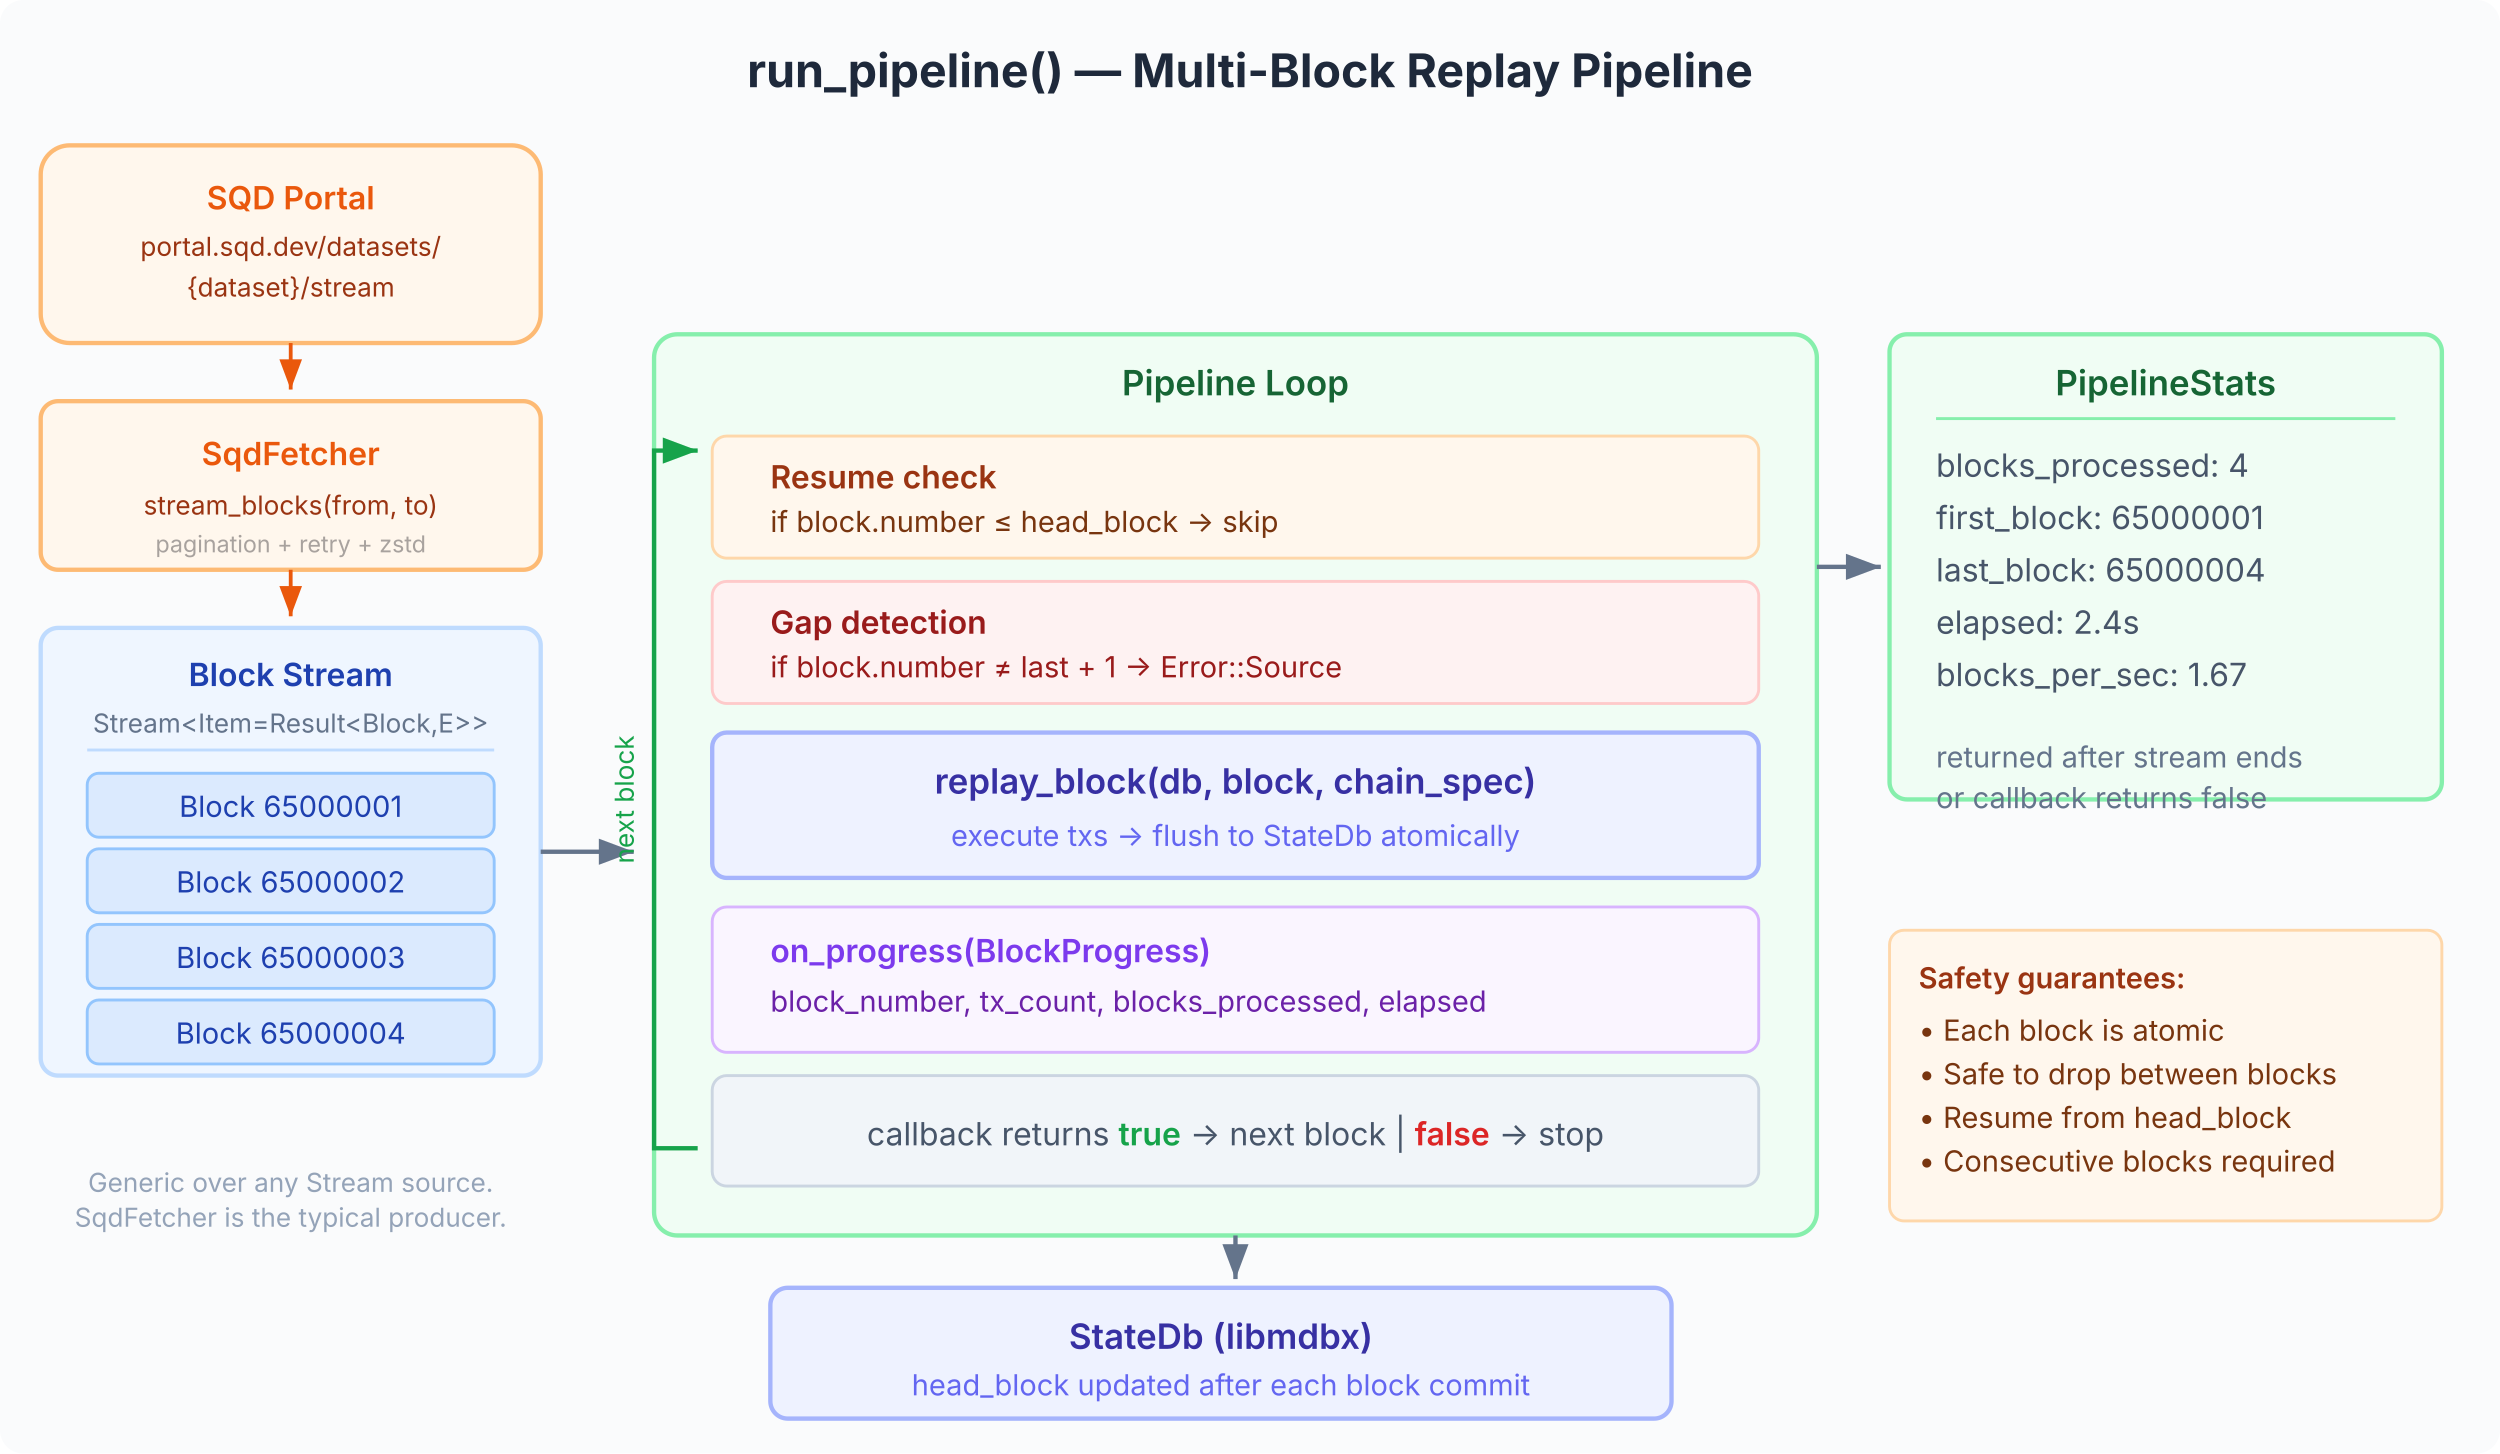
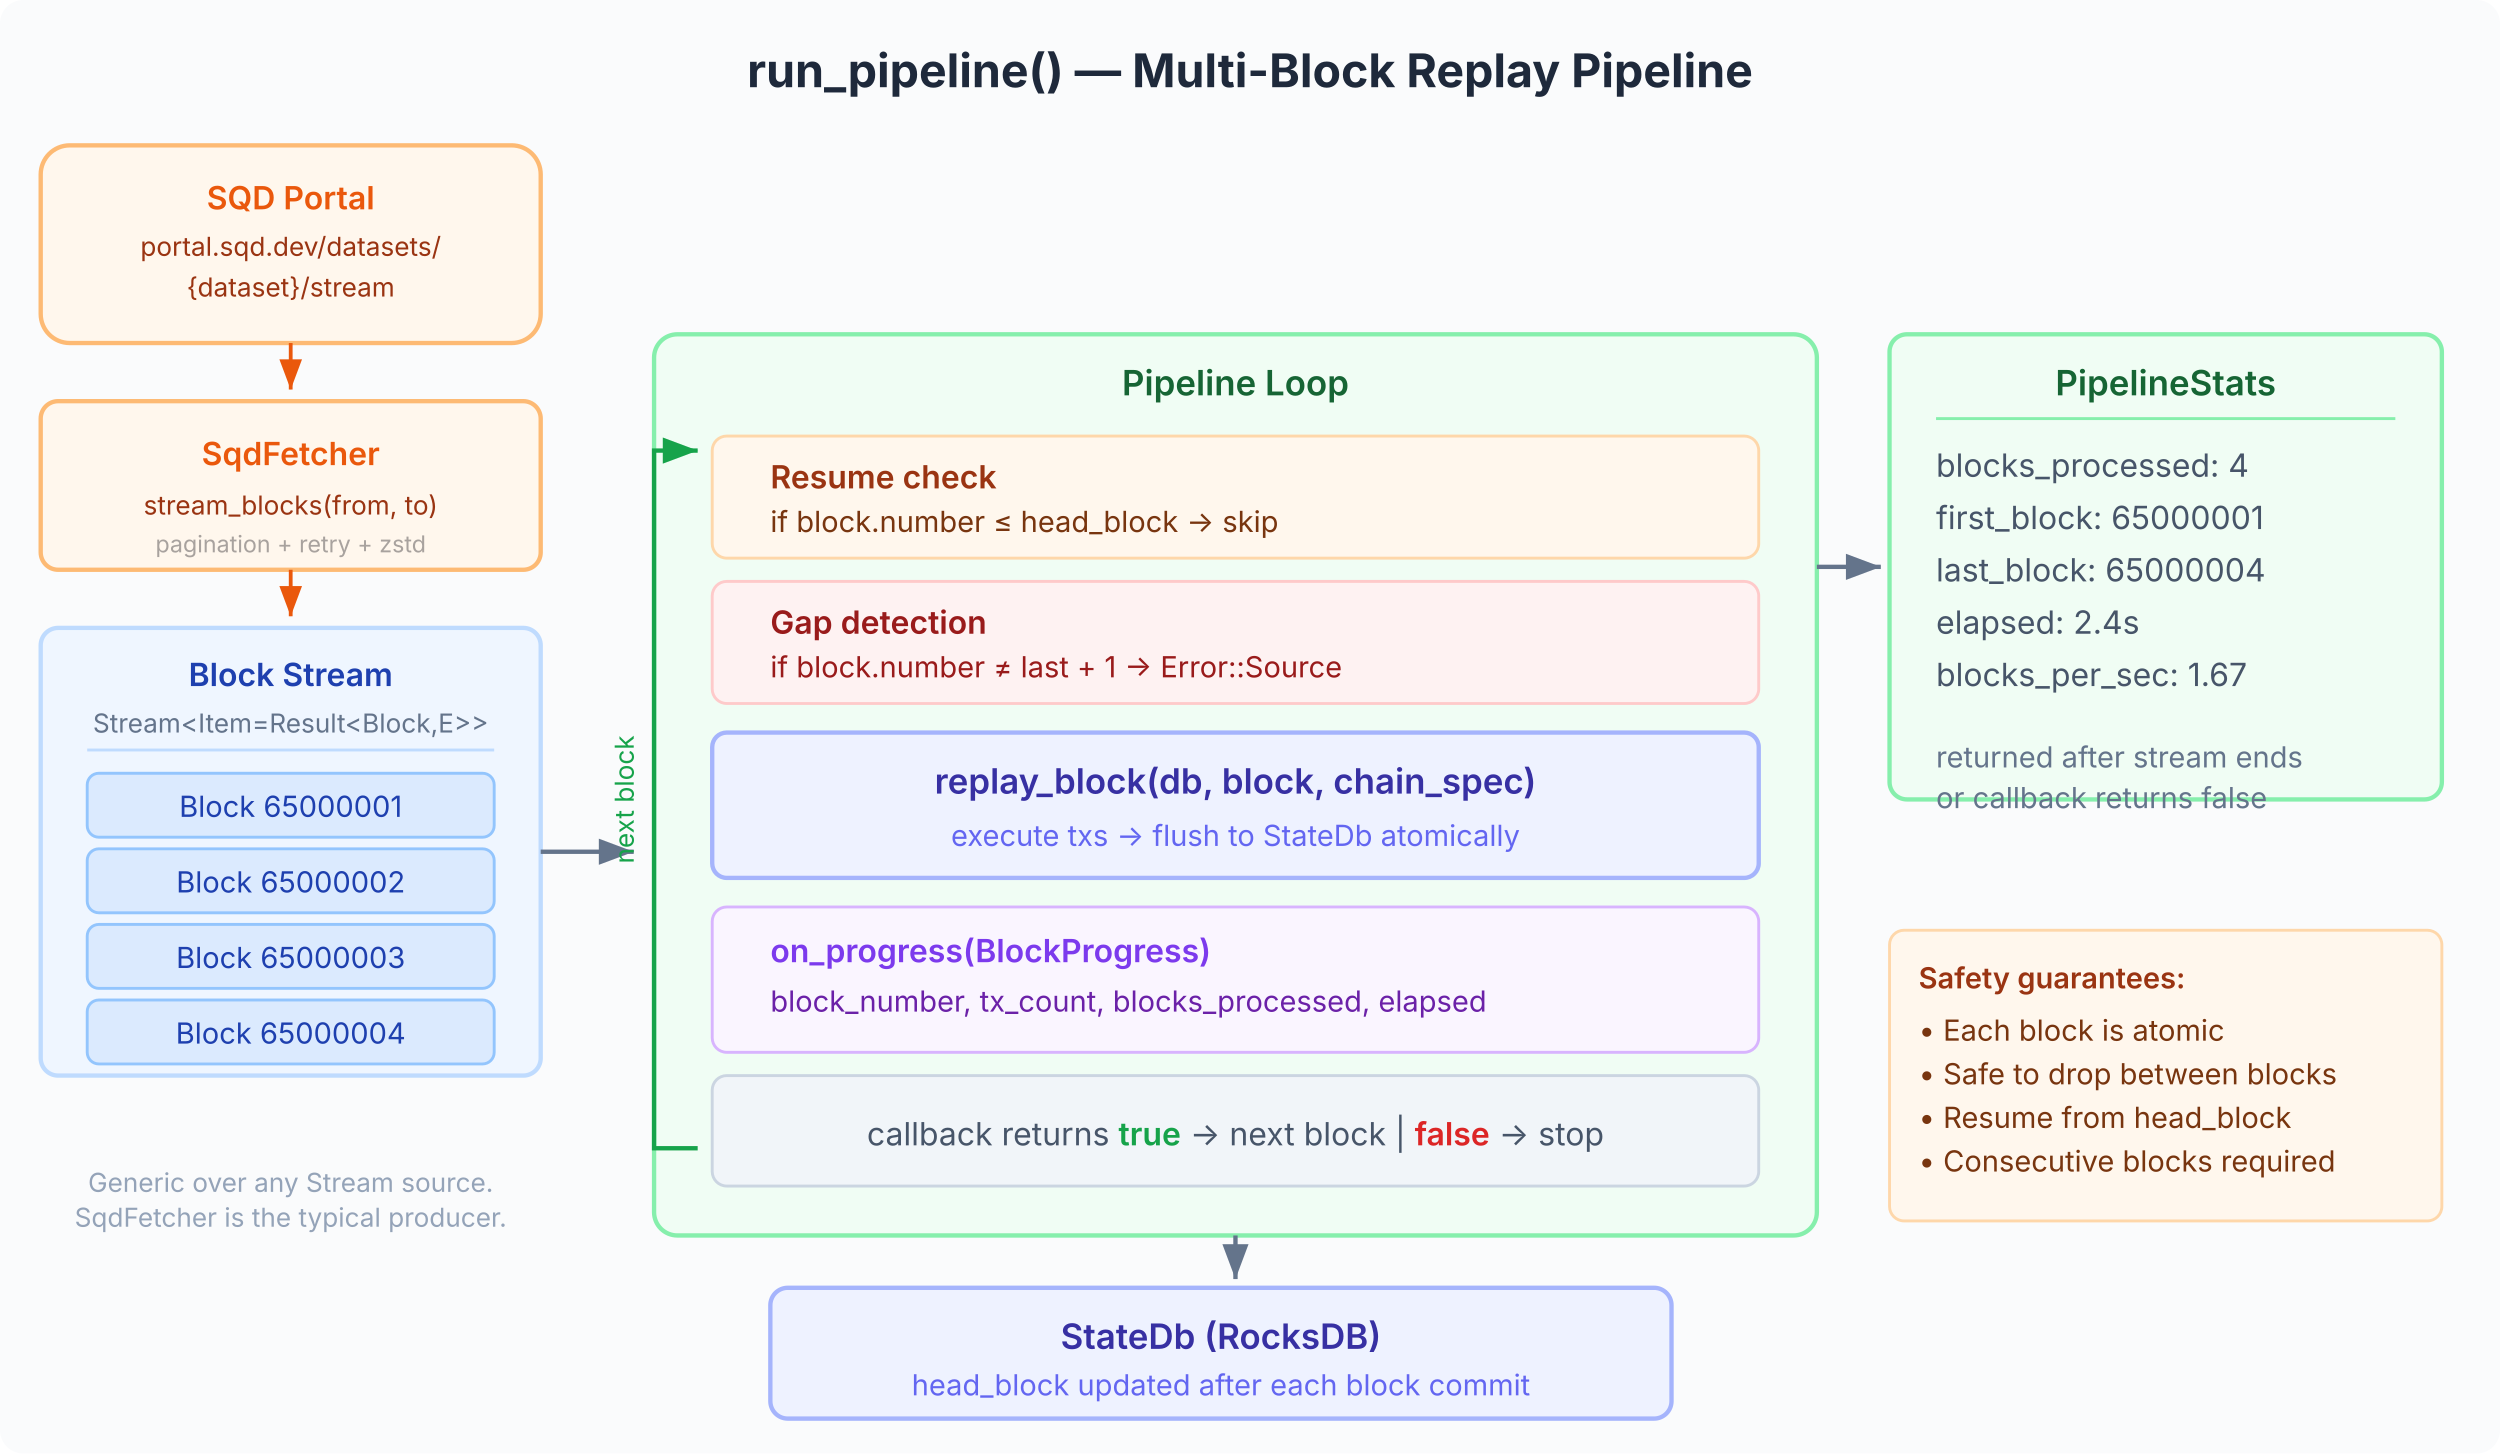
<svg xmlns="http://www.w3.org/2000/svg" viewBox="0 0 860 500" font-family="Inter, -apple-system, system-ui, sans-serif" font-size="13">
  <defs>
    <marker id="arr" markerWidth="8" markerHeight="6" refX="8" refY="3" orient="auto">
      <path d="M0,0 L8,3 L0,6 Z" fill="#64748b" />
    </marker>
    <marker id="arr-green" markerWidth="8" markerHeight="6" refX="8" refY="3" orient="auto">
      <path d="M0,0 L8,3 L0,6 Z" fill="#16a34a" />
    </marker>
    <marker id="arr-orange" markerWidth="8" markerHeight="6" refX="8" refY="3" orient="auto">
      <path d="M0,0 L8,3 L0,6 Z" fill="#ea580c" />
    </marker>
  </defs>
  <rect width="860" height="500" rx="8" fill="#fafbfc" />
  <text x="430" y="30" text-anchor="middle" font-size="16" font-weight="700" fill="#1e293b">run_pipeline() — Multi-Block Replay Pipeline</text>
  <rect x="14" y="50" width="172" height="68" rx="10" fill="#fff7ed" stroke="#fdba74" stroke-width="1.5" />
  <text x="100" y="72" text-anchor="middle" font-size="11" font-weight="600" fill="#ea580c">SQD Portal</text>
  <text x="100" y="88" text-anchor="middle" font-size="9" fill="#9a3412">portal.sqd.dev/datasets/</text>
  <text x="100" y="102" text-anchor="middle" font-size="9" fill="#9a3412">{dataset}/stream</text>
  <line x1="100" y1="118" x2="100" y2="134" stroke="#ea580c" stroke-width="1.3" marker-end="url(#arr-orange)" />
  <rect x="14" y="138" width="172" height="58" rx="6" fill="#fff7ed" stroke="#fdba74" stroke-width="1.5" />
  <text x="100" y="160" text-anchor="middle" font-size="11" font-weight="600" fill="#ea580c">SqdFetcher</text>
  <text x="100" y="177" text-anchor="middle" font-size="9" fill="#9a3412">stream_blocks(from, to)</text>
  <text x="100" y="190" text-anchor="middle" font-size="8" fill="#a8a29e">pagination + retry + zstd</text>
  <line x1="100" y1="196" x2="100" y2="212" stroke="#ea580c" stroke-width="1.3" marker-end="url(#arr-orange)" />
  <rect x="14" y="216" width="172" height="154" rx="6" fill="#eff6ff" stroke="#bfdbfe" stroke-width="1.5" />
  <text x="100" y="236" text-anchor="middle" font-size="11" font-weight="600" fill="#1e40af">Block Stream</text>
  <text x="100" y="252" text-anchor="middle" font-size="9" fill="#64748b">Stream&lt;Item=Result&lt;Block,E&gt;&gt;</text>
  <line x1="30" y1="258" x2="170" y2="258" stroke="#bfdbfe" stroke-width="1" />
  <rect x="30" y="266" width="140" height="22" rx="4" fill="#dbeafe" stroke="#93c5fd" stroke-width="1" />
  <text x="100" y="281" text-anchor="middle" font-size="10" fill="#1e40af">Block 65000001</text>
  <rect x="30" y="292" width="140" height="22" rx="4" fill="#dbeafe" stroke="#93c5fd" stroke-width="1" />
  <text x="100" y="307" text-anchor="middle" font-size="10" fill="#1e40af">Block 65000002</text>
  <rect x="30" y="318" width="140" height="22" rx="4" fill="#dbeafe" stroke="#93c5fd" stroke-width="1" />
  <text x="100" y="333" text-anchor="middle" font-size="10" fill="#1e40af">Block 65000003</text>
  <rect x="30" y="344" width="140" height="22" rx="4" fill="#dbeafe" stroke="#93c5fd" stroke-width="1" />
  <text x="100" y="359" text-anchor="middle" font-size="10" fill="#1e40af">Block 65000004</text>
  <line x1="186" y1="293" x2="218" y2="293" stroke="#64748b" stroke-width="1.5" marker-end="url(#arr)" />
  <rect x="225" y="115" width="400" height="310" rx="8" fill="#f0fdf4" stroke="#86efac" stroke-width="1.5" />
  <text x="425" y="136" text-anchor="middle" font-size="12" font-weight="600" fill="#166534">Pipeline Loop</text>
  <rect x="245" y="150" width="360" height="42" rx="5" fill="#fff7ed" stroke="#fed7aa" stroke-width="1" />
  <text x="265" y="168" font-size="11" font-weight="600" fill="#9a3412">Resume check</text>
  <text x="265" y="183" font-size="10" fill="#78350f">if block.number ≤ head_block → skip</text>
  <rect x="245" y="200" width="360" height="42" rx="5" fill="#fef2f2" stroke="#fecaca" stroke-width="1" />
  <text x="265" y="218" font-size="11" font-weight="600" fill="#991b1b">Gap detection</text>
  <text x="265" y="233" font-size="10" fill="#991b1b">if block.number ≠ last + 1 → Error::Source</text>
  <rect x="245" y="252" width="360" height="50" rx="5" fill="#eef2ff" stroke="#a5b4fc" stroke-width="1.5" />
  <text x="425" y="273" text-anchor="middle" font-size="12" font-weight="600" fill="#3730a3">replay_block(db, block, chain_spec)</text>
  <text x="425" y="291" text-anchor="middle" font-size="10" fill="#6366f1">execute txs → flush to StateDb atomically</text>
  <rect x="245" y="312" width="360" height="50" rx="5" fill="#faf5ff" stroke="#d8b4fe" stroke-width="1" />
  <text x="265" y="331" font-size="11" font-weight="600" fill="#7c3aed">on_progress(BlockProgress)</text>
  <text x="265" y="348" font-size="10" fill="#6b21a8">block_number, tx_count, blocks_processed, elapsed</text>
  <rect x="245" y="370" width="360" height="38" rx="5" fill="#f1f5f9" stroke="#cbd5e1" stroke-width="1" />
  <text x="425" y="394" text-anchor="middle" font-size="11" fill="#475569">callback returns <tspan font-weight="600" fill="#16a34a">true</tspan> → next block  |  <tspan font-weight="600" fill="#dc2626">false</tspan> → stop</text>
  <path d="M240,395 L225,395 L225,155 L240,155" fill="none" stroke="#16a34a" stroke-width="1.5" marker-end="url(#arr-green)" />
  <text x="218" y="275" text-anchor="middle" font-size="9" fill="#16a34a" transform="rotate(-90, 218, 275)">next block</text>
  <rect x="265" y="443" width="310" height="45" rx="6" fill="#eef2ff" stroke="#a5b4fc" stroke-width="1.5" />
-   <text x="420" y="464" text-anchor="middle" font-size="12" font-weight="600" fill="#3730a3">StateDb  (libmdbx)</text>
+   <text x="420" y="464" text-anchor="middle" font-size="12" font-weight="600" fill="#3730a3">StateDb  (RocksDB)</text>
  <text x="420" y="480" text-anchor="middle" font-size="10" fill="#6366f1">head_block updated after each block commit</text>
  <line x1="425" y1="425" x2="425" y2="440" stroke="#64748b" stroke-width="1.5" marker-end="url(#arr)" />
  <rect x="650" y="115" width="190" height="160" rx="6" fill="#f0fdf4" stroke="#86efac" stroke-width="1.5" />
  <text x="745" y="136" text-anchor="middle" font-size="12" font-weight="600" fill="#166534">PipelineStats</text>
  <line x1="666" y1="144" x2="824" y2="144" stroke="#86efac" stroke-width="1" />
  <text x="666" y="164" font-size="11" fill="#475569">blocks_processed: 4</text>
  <text x="666" y="182" font-size="11" fill="#475569">first_block: 65000001</text>
  <text x="666" y="200" font-size="11" fill="#475569">last_block: 65000004</text>
  <text x="666" y="218" font-size="11" fill="#475569">elapsed: 2.4s</text>
  <text x="666" y="236" font-size="11" fill="#475569">blocks_per_sec: 1.67</text>
  <text x="666" y="264" font-size="10" fill="#64748b">returned after stream ends</text>
  <text x="666" y="278" font-size="10" fill="#64748b">or callback returns false</text>
  <line x1="625" y1="195" x2="647" y2="195" stroke="#64748b" stroke-width="1.5" marker-end="url(#arr)" />
  <rect x="650" y="320" width="190" height="100" rx="5" fill="#fff7ed" stroke="#fed7aa" stroke-width="1" />
  <text x="660" y="340" font-size="10" font-weight="600" fill="#9a3412">Safety guarantees:</text>
  <text x="660" y="358" font-size="10" fill="#78350f">• Each block is atomic</text>
  <text x="660" y="373" font-size="10" fill="#78350f">• Safe to drop between blocks</text>
  <text x="660" y="388" font-size="10" fill="#78350f">• Resume from head_block</text>
  <text x="660" y="403" font-size="10" fill="#78350f">• Consecutive blocks required</text>
  <text x="100" y="410" text-anchor="middle" font-size="9" fill="#94a3b8">Generic over any Stream source.</text>
  <text x="100" y="422" text-anchor="middle" font-size="9" fill="#94a3b8">SqdFetcher is the typical producer.</text>
</svg>
